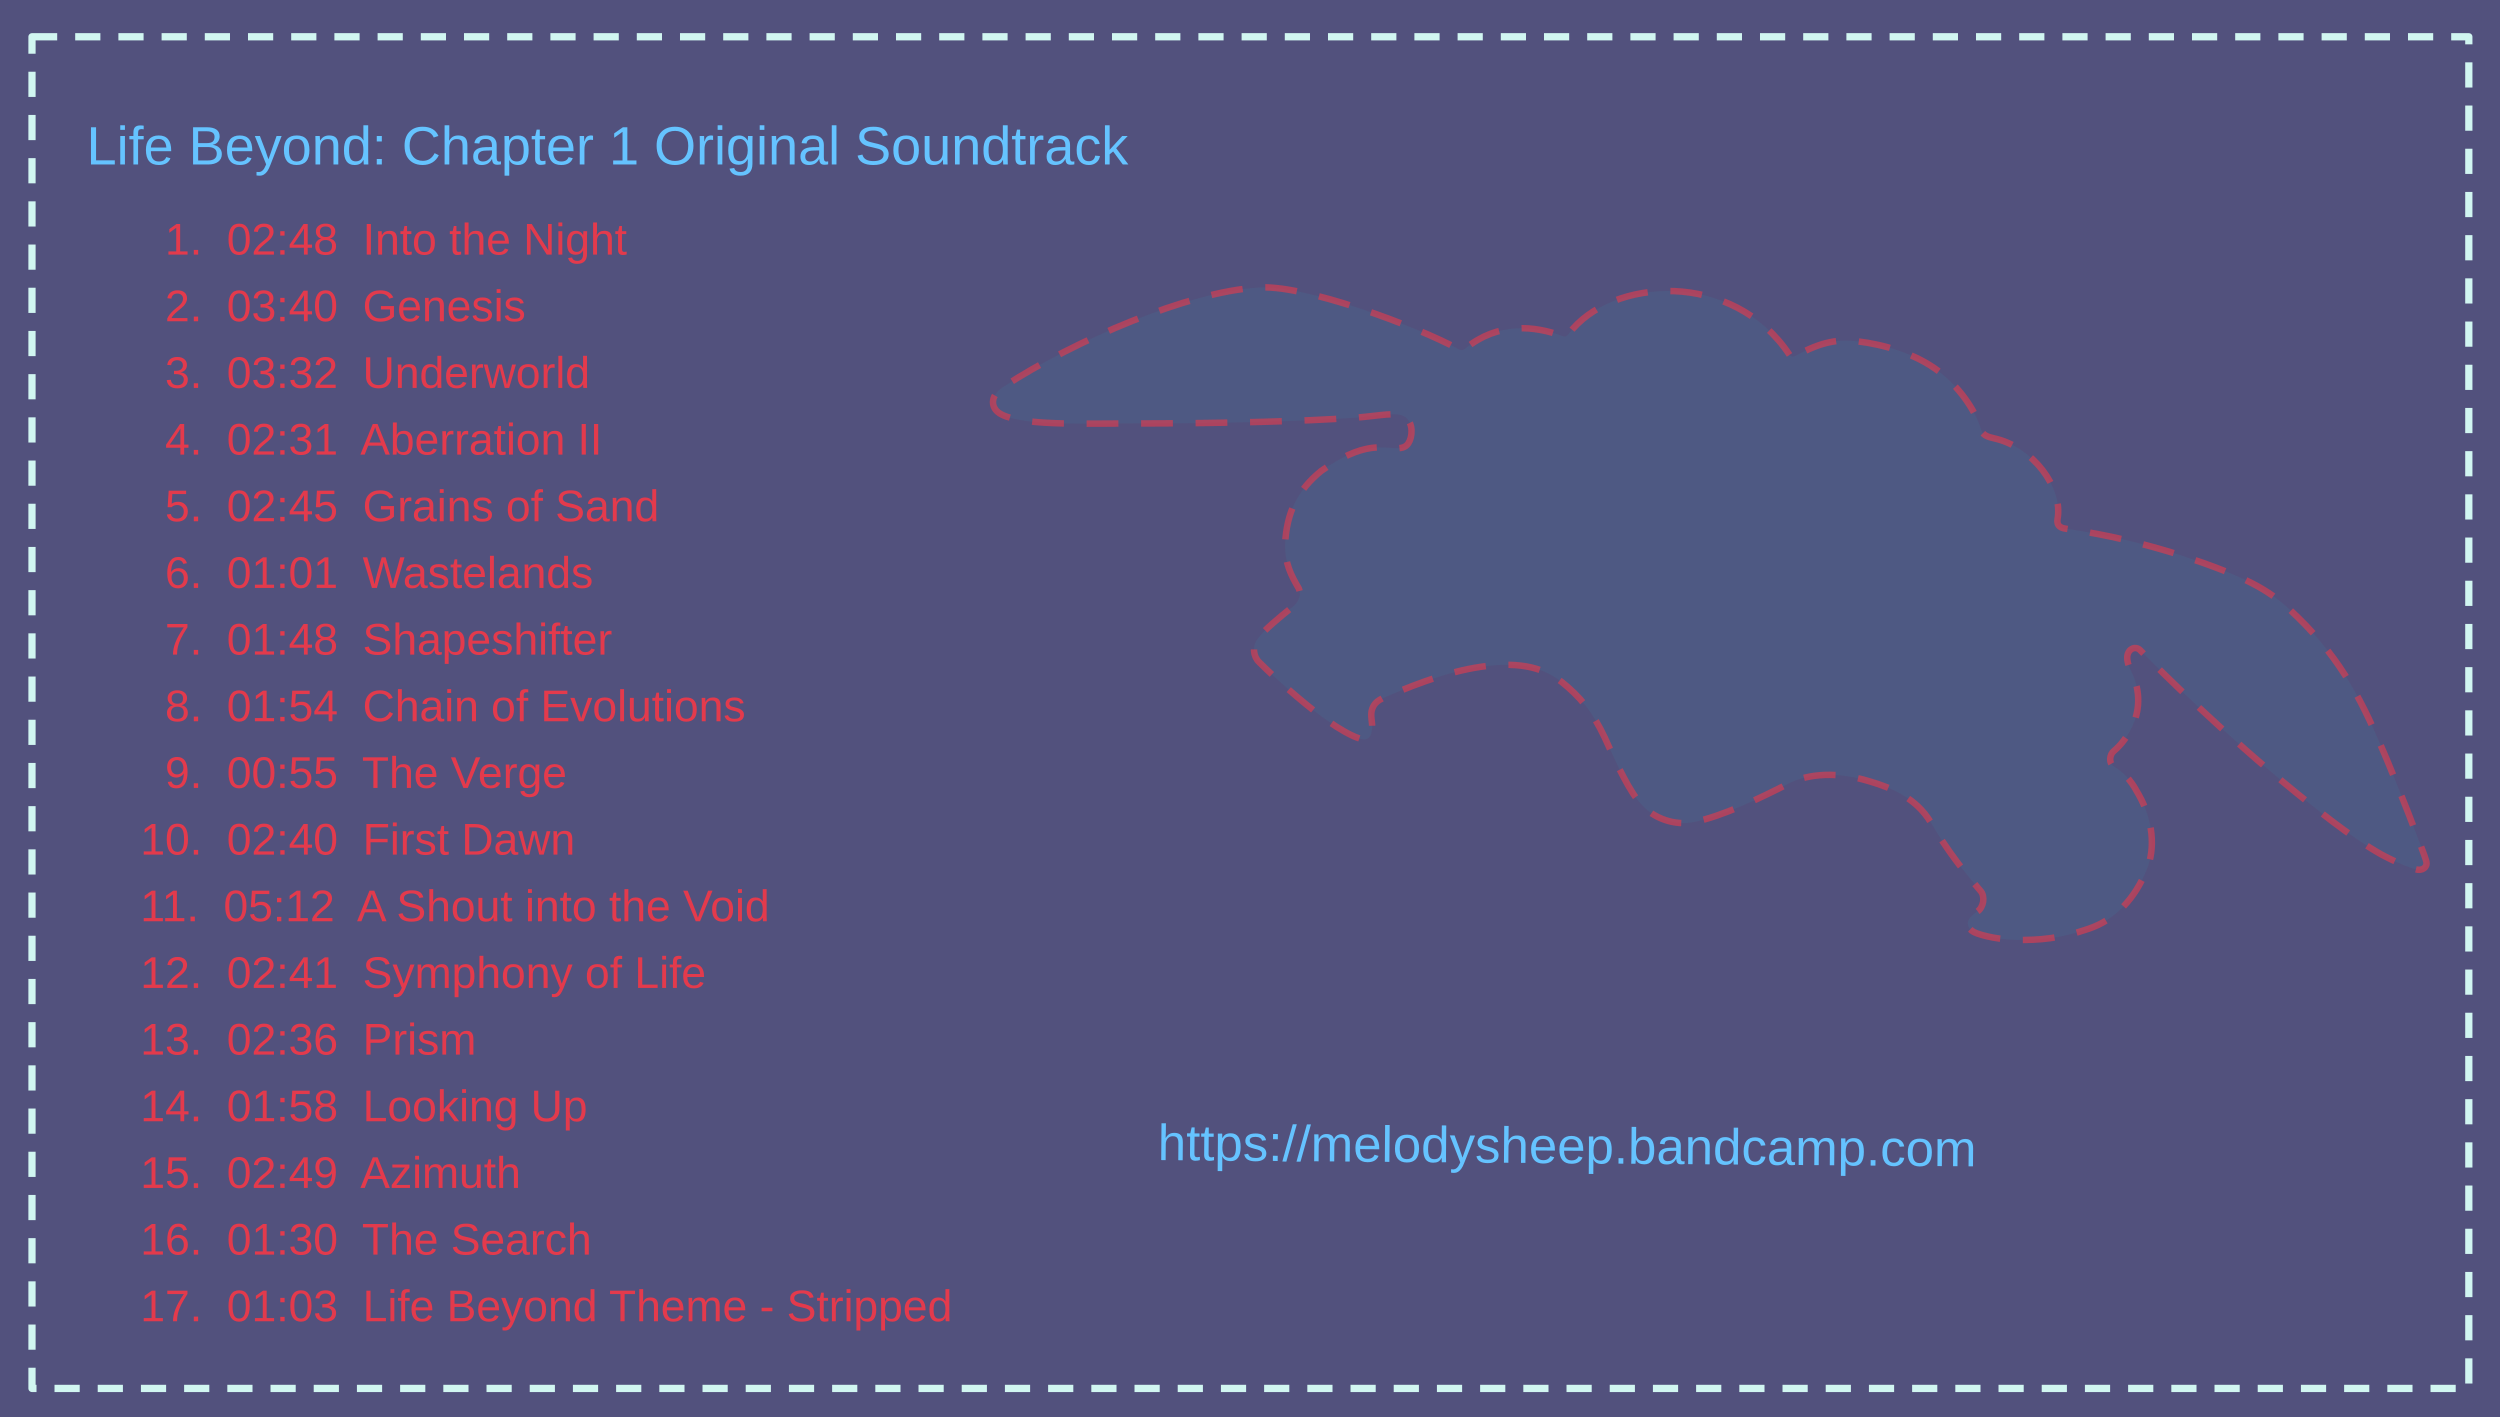
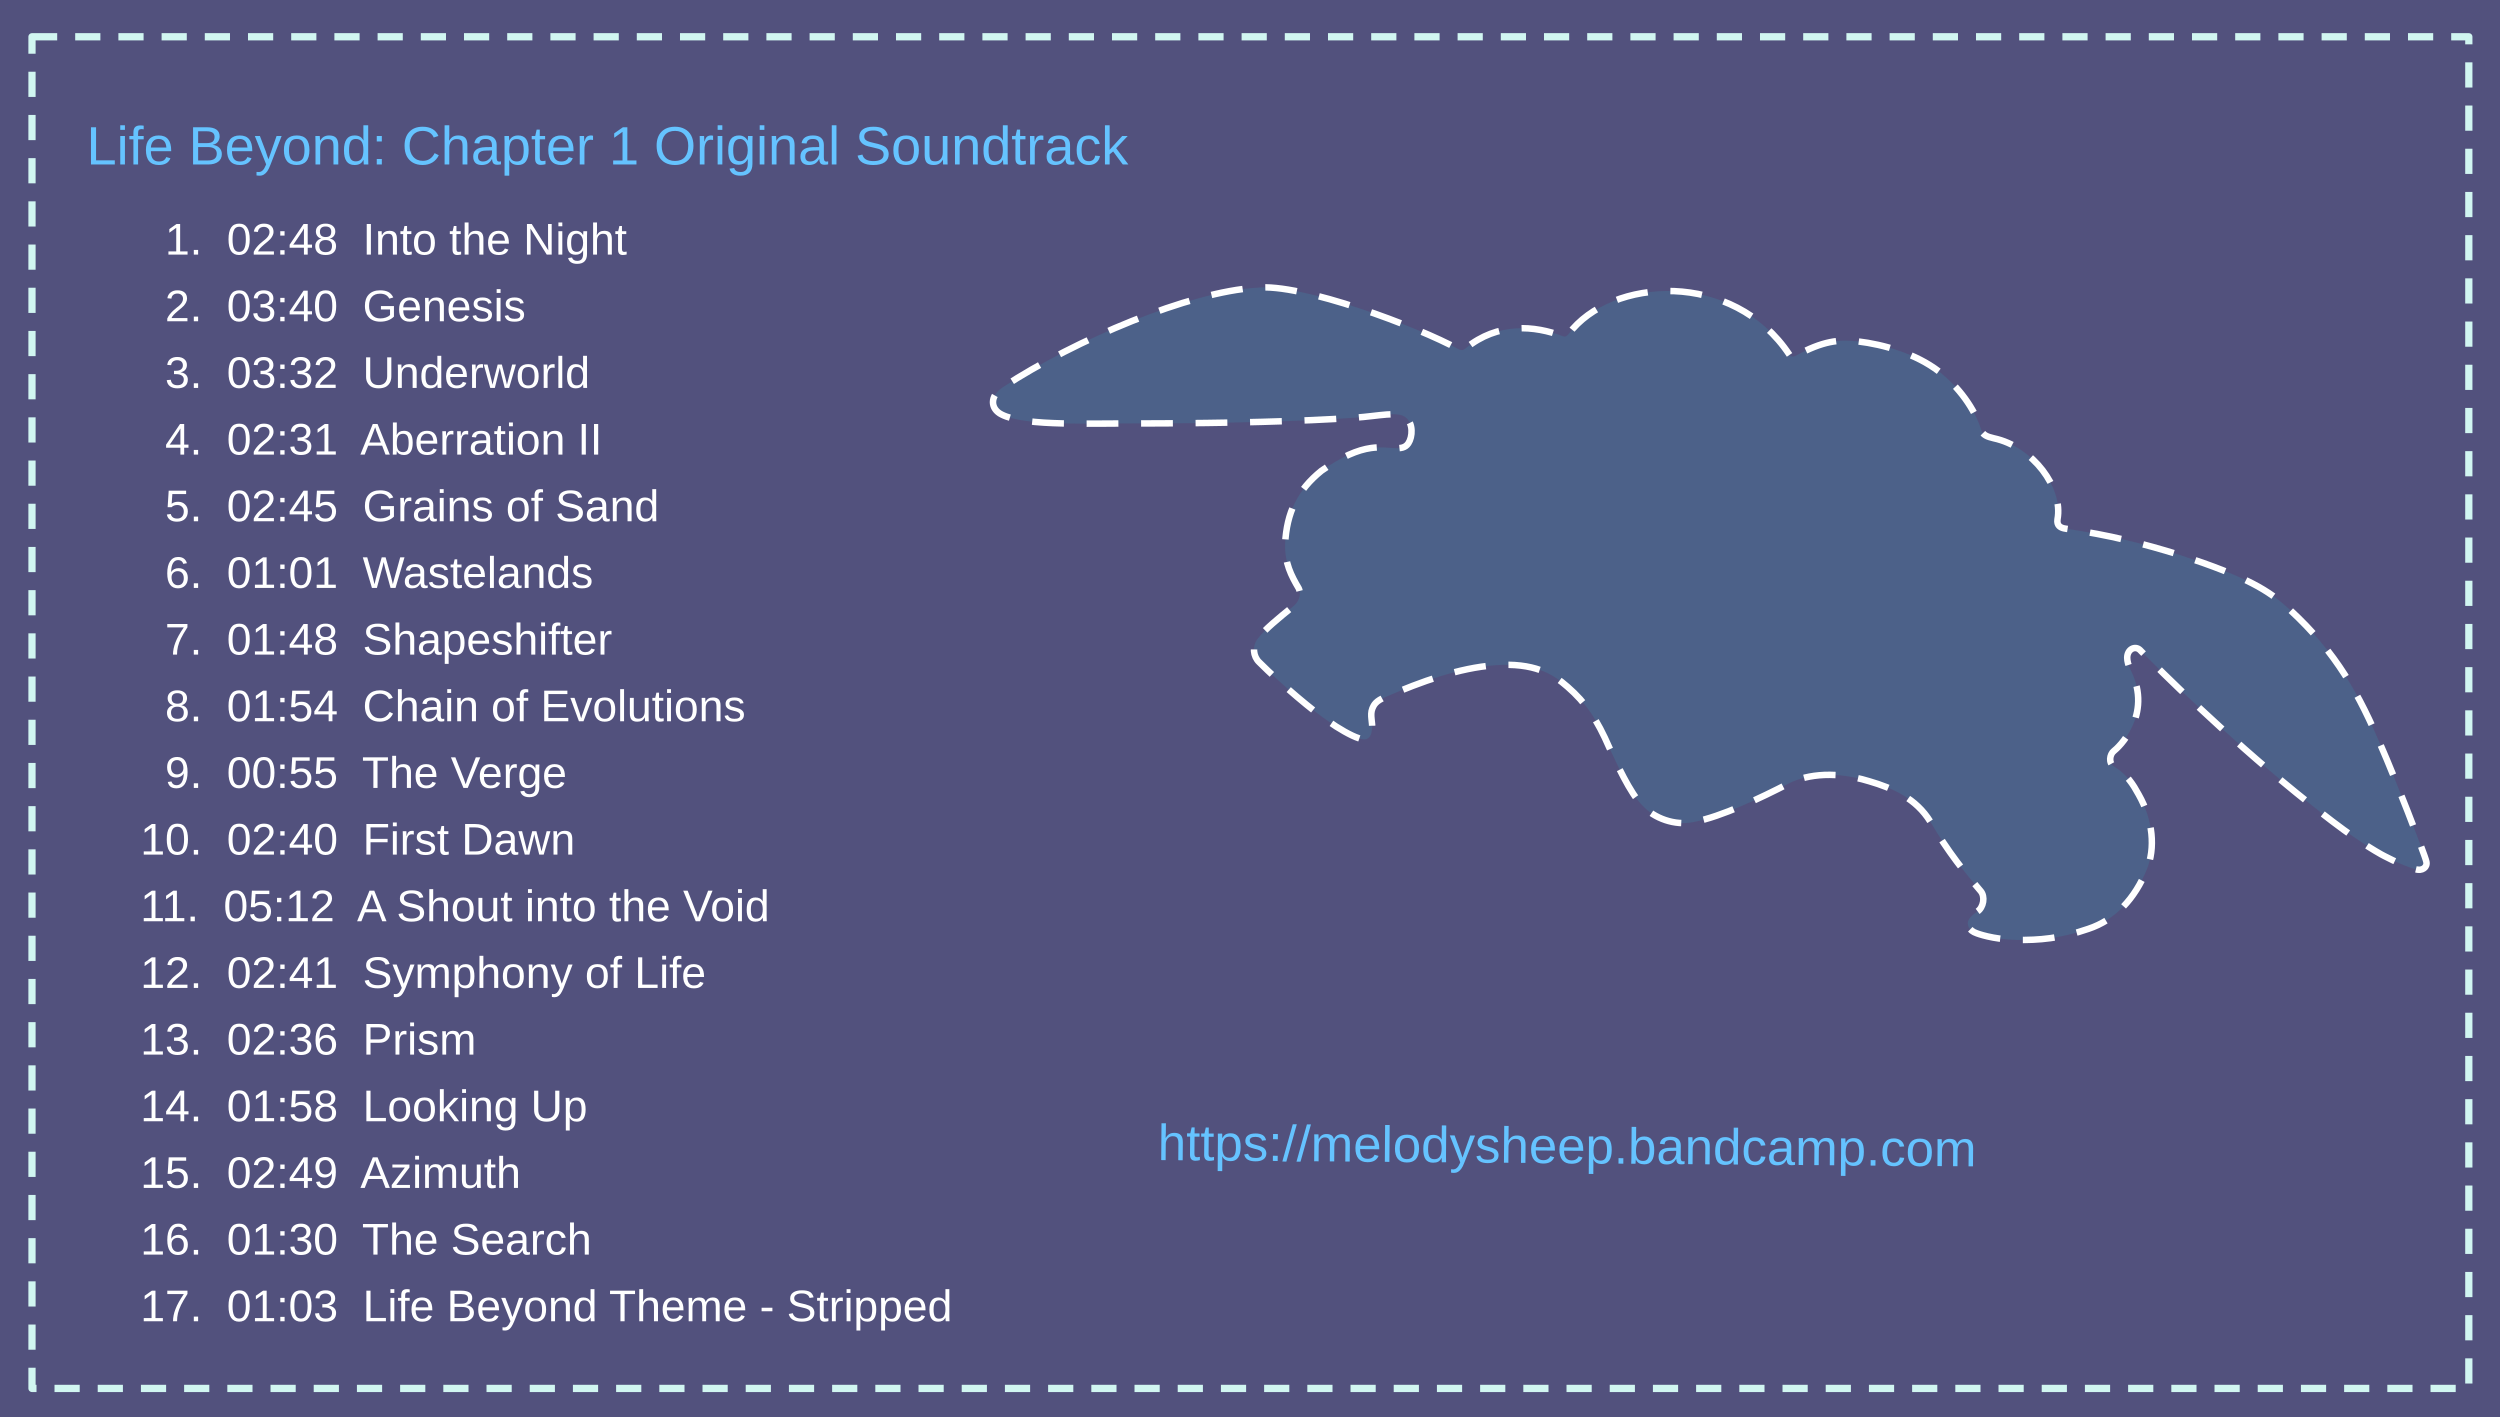
<svg xmlns="http://www.w3.org/2000/svg" id="svg843" xml:space="preserve" enable-background="new 0 0 370.4 370.4" viewBox="0 0 300 170" height="170" width="300" y="0px" x="0px" version="1.1">
  <defs id="defs847" />
  <style id="style870">
												.letters {animation: spinLeft 120s linear infinite; }
												.outerFrame { animation: spinRight 90s linear infinite; }
												.innerFrame { animation: spinRight 90s linear infinite; }
												@-webkit-keyframes spinLeft {to {stroke-dashoffset: -500;} }
												@keyframes spinLeft {to {stroke-dashoffset: -500;} }
												@-webkit-keyframes spinRight {to {stroke-dashoffset: 500;} }
												@keyframes spinRight {to {stroke-dashoffset: 500;} }
</style>
  <rect y="-4.107" x="-5.315" height="183.497" width="318.84" id="rect872" style="opacity:0.681;fill:#090748;fill-opacity:1;stroke:none;stroke-width:0.529;stroke-linecap:square;stroke-linejoin:miter;stroke-miterlimit:10;stroke-dasharray:0.741, 0.529;stroke-dashoffset:0;stroke-opacity:1;paint-order:markers stroke fill" />
  <rect style="fill:none;stroke:#d1f6f1;stroke-width:0.868;stroke-linejoin:round;stroke-miterlimit:10;stroke-dasharray:3.024, 2.16;stroke-dashoffset:0;stroke-opacity:1" id="rect1498" width="292.42" height="162.199" x="3.839" y="4.413" class="innerFrame" />
  <g id="layer1" style="display:none" transform="translate(0,-35)" />
  <g id="layer2" transform="translate(0,-35)">
	 </g>
  <animateTransform id="layer2" attributeName="transform" type="scale" begin="path826.click" dur="6" from="1" to="0" additive="sum" calcMode="spline" keyTimes="0;1" keySplines=".6  0    .4   1  " restart="whenNotActive" />
  <animateTransform id="layer2" attributeName="transform" type="translate" begin="image5567.click" dur="6" from="0,0" to="90,190" additive="sum" calcMode="spline" keyTimes="0;1" keySplines=".6  0    .4   1  " restart="whenNotActive" />
  <animateTransform id="layer2" attributeName="transform" type="rotate" begin="path826.click+3" dur="6" from="720,0,0" to="-0,0,0" additive="sum" calcMode="spline" keyTimes="0;1" keySplines="1  0    0   1  " restart="whenNotActive" />
  <animateTransform id="layer2" attributeName="transform" type="skewX" begin="path826.click" dur="6" from="0" to="75" additive="sum" calcMode="spline" keyTimes="0;1" keySplines=".6  0    .4   1  " restart="whenNotActive" />
  <animateTransform id="layer2" attributeName="transform" type="skewX" begin="path826.click+6" dur="6" from="75" to="0" additive="sum" calcMode="spline" keyTimes="0;1" keySplines=".6  0    .4   1  " restart="whenNotActive" />
  <animateTransform id="layer2" attributeName="transform" type="scale" begin="path826.click+6" dur="6" from="0" to="1" additive="sum" calcMode="spline" keyTimes="0;1" keySplines=".6  0    .4   1  " restart="whenNotActive" />
  <animateTransform id="layer2" attributeName="transform" type="translate" begin="path826.click+6" dur="3" from="750,775" to="0,0" additive="sum" calcMode="spline" keyTimes="0;1" keySplines=".5  0    .5   1  " restart="whenNotActive" />
-   <text xml:space="preserve" style="font-style:normal;font-variant:normal;font-weight:normal;font-stretch:normal;font-size:8px;line-height:1;font-family:Arial;-inkscape-font-specification:'Arial, Normal';font-variant-ligatures:normal;font-variant-caps:normal;font-variant-numeric:normal;text-align:start;letter-spacing:0px;word-spacing:0px;writing-mode:lr-tb;text-anchor:start;fill:#e33a4c;fill-opacity:1;stroke:none;stroke-width:1.419;stroke-miterlimit:2;stroke-dasharray:1.987, 1.419;stroke-dashoffset:0;stroke-opacity:1;" x="16.843" y="30.554" id="text1460-8" class="">
-     <tspan x="16.843" y="30.554" style="font-size:5.333px;line-height:0;fill:#e33a4c;fill-opacity:1;stroke:none;stroke-width:0.329;stroke-opacity:1;" id="tspan2337">  1.  02:48  Into the Night</tspan>
-     <tspan x="16.843" y="38.554" style="font-size:5.333px;line-height:0;fill:#e33a4c;fill-opacity:1;stroke:none;stroke-width:0.329;stroke-opacity:1;" id="tspan2270">  2.  03:40  Genesis</tspan>
-     <tspan x="16.843" y="46.554" style="font-size:5.333px;line-height:0;fill:#e33a4c;fill-opacity:1;stroke:none;stroke-width:0.329;stroke-opacity:1;" id="tspan2272">  3.  03:32  Underworld</tspan>
-     <tspan x="16.843" y="54.554" style="font-size:5.333px;line-height:0;fill:#e33a4c;fill-opacity:1;stroke:none;stroke-width:0.329;stroke-opacity:1;" id="tspan2274">  4.  02:31  Aberration II</tspan>
-     <tspan x="16.843" y="62.554" style="font-size:5.333px;line-height:0;fill:#e33a4c;fill-opacity:1;stroke:none;stroke-width:0.329;stroke-opacity:1;" id="tspan2276">  5.  02:45  Grains of Sand</tspan>
-     <tspan x="16.843" y="70.554" style="font-size:5.333px;line-height:0;fill:#e33a4c;fill-opacity:1;stroke:none;stroke-width:0.329;stroke-opacity:1;" id="tspan2278">  6.  01:01  Wastelands</tspan>
-     <tspan x="16.843" y="78.554" style="font-size:5.333px;line-height:0;fill:#e33a4c;fill-opacity:1;stroke:none;stroke-width:0.329;stroke-opacity:1;" id="tspan2280">  7.  01:48  Shapeshifter</tspan>
-     <tspan x="16.843" y="86.554" style="font-size:5.333px;line-height:0;fill:#e33a4c;fill-opacity:1;stroke:none;stroke-width:0.329;stroke-opacity:1;" id="tspan2282">  8.  01:54  Chain of Evolutions</tspan>
-     <tspan x="16.843" y="94.554" style="font-size:5.333px;line-height:0;fill:#e33a4c;fill-opacity:1;stroke:none;stroke-width:0.329;stroke-opacity:1;" id="tspan2284">  9.  00:55  The Verge</tspan>
-     <tspan x="16.843" y="102.554" style="font-size:5.333px;line-height:0;fill:#e33a4c;fill-opacity:1;stroke:none;stroke-width:0.329;stroke-opacity:1;" id="tspan2286">10.  02:40  First Dawn</tspan>
-     <tspan x="16.843" y="110.554" style="font-size:5.333px;line-height:0;fill:#e33a4c;fill-opacity:1;stroke:none;stroke-width:0.329;stroke-opacity:1;" id="tspan2288">11.  05:12  A Shout into the Void</tspan>
-     <tspan x="16.843" y="118.554" style="font-size:5.333px;line-height:0;fill:#e33a4c;fill-opacity:1;stroke:none;stroke-width:0.329;stroke-opacity:1;" id="tspan2290">12.  02:41  Symphony of Life</tspan>
-     <tspan x="16.843" y="126.554" style="font-size:5.333px;line-height:0;fill:#e33a4c;fill-opacity:1;stroke:none;stroke-width:0.329;stroke-opacity:1;" id="tspan2292">13.  02:36  Prism</tspan>
-     <tspan x="16.843" y="134.554" style="font-size:5.333px;line-height:0;fill:#e33a4c;fill-opacity:1;stroke:none;stroke-width:0.329;stroke-opacity:1;" id="tspan2294">14.  01:58  Looking Up</tspan>
-     <tspan x="16.843" y="142.554" style="font-size:5.333px;line-height:0;fill:#e33a4c;fill-opacity:1;stroke:none;stroke-width:0.329;stroke-opacity:1;" id="tspan2296">15.  02:49  Azimuth</tspan>
-     <tspan x="16.843" y="150.554" style="font-size:5.333px;line-height:0;fill:#e33a4c;fill-opacity:1;stroke:none;stroke-width:0.329;stroke-opacity:1;" id="tspan2298">16.  01:30  The Search</tspan>
-     <tspan x="16.843" y="158.554" style="font-size:5.333px;line-height:0;fill:#e33a4c;fill-opacity:1;stroke:none;stroke-width:0.329;stroke-opacity:1;" id="tspan2327">17.  01:03  Life Beyond Theme - Stripped</tspan>
+   <text xml:space="preserve" style="font-style:normal;font-variant:normal;font-weight:normal;font-stretch:normal;font-size:8px;line-height:1;font-family:Arial;-inkscape-font-specification:'Arial, Normal';font-variant-ligatures:normal;font-variant-caps:normal;font-variant-numeric:normal;text-align:start;letter-spacing:0px;word-spacing:0px;writing-mode:lr-tb;text-anchor:start;fill:#ffffff;fill-opacity:1;stroke:none;stroke-width:1.419;stroke-miterlimit:2;stroke-dasharray:1.987, 1.419;stroke-dashoffset:0;stroke-opacity:1;" x="16.843" y="30.554" id="text1460-8" class="">
+     <tspan x="16.843" y="30.554" style="font-size:5.333px;line-height:0;fill:#ffffff;fill-opacity:1;stroke:none;stroke-width:0.329;stroke-opacity:1;" id="tspan2337">  1.  02:48  Into the Night</tspan>
+     <tspan x="16.843" y="38.554" style="font-size:5.333px;line-height:0;fill:#ffffff;fill-opacity:1;stroke:none;stroke-width:0.329;stroke-opacity:1;" id="tspan2270">  2.  03:40  Genesis</tspan>
+     <tspan x="16.843" y="46.554" style="font-size:5.333px;line-height:0;fill:#ffffff;fill-opacity:1;stroke:none;stroke-width:0.329;stroke-opacity:1;" id="tspan2272">  3.  03:32  Underworld</tspan>
+     <tspan x="16.843" y="54.554" style="font-size:5.333px;line-height:0;fill:#ffffff;fill-opacity:1;stroke:none;stroke-width:0.329;stroke-opacity:1;" id="tspan2274">  4.  02:31  Aberration II</tspan>
+     <tspan x="16.843" y="62.554" style="font-size:5.333px;line-height:0;fill:#ffffff;fill-opacity:1;stroke:none;stroke-width:0.329;stroke-opacity:1;" id="tspan2276">  5.  02:45  Grains of Sand</tspan>
+     <tspan x="16.843" y="70.554" style="font-size:5.333px;line-height:0;fill:#ffffff;fill-opacity:1;stroke:none;stroke-width:0.329;stroke-opacity:1;" id="tspan2278">  6.  01:01  Wastelands</tspan>
+     <tspan x="16.843" y="78.554" style="font-size:5.333px;line-height:0;fill:#ffffff;fill-opacity:1;stroke:none;stroke-width:0.329;stroke-opacity:1;" id="tspan2280">  7.  01:48  Shapeshifter</tspan>
+     <tspan x="16.843" y="86.554" style="font-size:5.333px;line-height:0;fill:#ffffff;fill-opacity:1;stroke:none;stroke-width:0.329;stroke-opacity:1;" id="tspan2282">  8.  01:54  Chain of Evolutions</tspan>
+     <tspan x="16.843" y="94.554" style="font-size:5.333px;line-height:0;fill:#ffffff;fill-opacity:1;stroke:none;stroke-width:0.329;stroke-opacity:1;" id="tspan2284">  9.  00:55  The Verge</tspan>
+     <tspan x="16.843" y="102.554" style="font-size:5.333px;line-height:0;fill:#ffffff;fill-opacity:1;stroke:none;stroke-width:0.329;stroke-opacity:1;" id="tspan2286">10.  02:40  First Dawn</tspan>
+     <tspan x="16.843" y="110.554" style="font-size:5.333px;line-height:0;fill:#ffffff;fill-opacity:1;stroke:none;stroke-width:0.329;stroke-opacity:1;" id="tspan2288">11.  05:12  A Shout into the Void</tspan>
+     <tspan x="16.843" y="118.554" style="font-size:5.333px;line-height:0;fill:#ffffff;fill-opacity:1;stroke:none;stroke-width:0.329;stroke-opacity:1;" id="tspan2290">12.  02:41  Symphony of Life</tspan>
+     <tspan x="16.843" y="126.554" style="font-size:5.333px;line-height:0;fill:#ffffff;fill-opacity:1;stroke:none;stroke-width:0.329;stroke-opacity:1;" id="tspan2292">13.  02:36  Prism</tspan>
+     <tspan x="16.843" y="134.554" style="font-size:5.333px;line-height:0;fill:#ffffff;fill-opacity:1;stroke:none;stroke-width:0.329;stroke-opacity:1;" id="tspan2294">14.  01:58  Looking Up</tspan>
+     <tspan x="16.843" y="142.554" style="font-size:5.333px;line-height:0;fill:#ffffff;fill-opacity:1;stroke:none;stroke-width:0.329;stroke-opacity:1;" id="tspan2296">15.  02:49  Azimuth</tspan>
+     <tspan x="16.843" y="150.554" style="font-size:5.333px;line-height:0;fill:#ffffff;fill-opacity:1;stroke:none;stroke-width:0.329;stroke-opacity:1;" id="tspan2298">16.  01:30  The Search</tspan>
+     <tspan x="16.843" y="158.554" style="font-size:5.333px;line-height:0;fill:#ffffff;fill-opacity:1;stroke:none;stroke-width:0.329;stroke-opacity:1;" id="tspan2327">17.  01:03  Life Beyond Theme - Stripped</tspan>
  </text>
-   <path style="font-size:20.91px;fill:#437798;fill-opacity:.22;stroke:#e33a4c;stroke-width:0.778;stroke-miterlimit:2;stroke-dasharray:3.814, 2.724;stroke-dashoffset:0;stroke-opacity:.62" d="m 214.744,42.586 c -6.746,-10.21 -21.389,-9.371 -26.535,-2.48 -0.132,0.176 -0.363,0.356 -0.623,0.254 -3.454,-1.298 -7.839,-1.73 -11.732,1.456 -0.37,0.303 -0.613,0.191 -0.871,0.063 -4.73,-2.617 -18.878,-7.966 -24.232,-7.347 -7.93,0.446 -21.686,6.219 -30.374,11.91 -1.664,1.097 -1.528,2.634 -0.177,3.303 2.861,1.465 10.821,1.024 17.729,1.065 9.173,-0.018 18.496,-0.248 24.634,-0.683 3.033,-0.215 5.188,-0.803 6.117,-0.037 0.932,0.709 0.836,2.337 0.321,3.111 -0.747,1.107 -2.215,0.235 -4.497,0.564 -1.581,0.228 -3.486,1.009 -5.931,2.728 -2.862,2.316 -4.174,4.997 -4.361,8.807 -0.052,2.244 0.738,3.786 1.631,5.293 0.44,0.966 -0.228,1.836 -0.651,2.159 -1.826,1.481 -3.404,2.77 -4.241,3.86 -0.727,0.903 -0.567,2.17 0.151,2.851 2.668,2.678 6.677,6.033 8.284,7.073 1.181,0.862 2.808,1.783 3.656,2.046 0.754,0.31 1.475,0.185 1.582,-0.988 0.159,-0.881 -0.288,-1.722 0.068,-2.601 0.167,-0.361 0.352,-0.888 1.657,-1.388 4.164,-1.801 8.724,-3.462 13.041,-3.777 4.688,-0.336 6.953,1.034 8.717,2.592 2.21,1.927 3.534,3.898 5.027,7.332 0.733,1.58 2.509,5.535 3.975,6.919 1.338,1.507 3.869,2.447 6.086,1.982 3.408,-0.651 8.198,-2.956 11.397,-4.607 1.623,-0.851 5.003,-1.745 9.715,-0.296 2.794,0.816 5.619,2.044 7.342,4.864 2.069,3.562 4.289,6.294 6.017,8.297 0.586,0.649 0.378,2.004 -0.417,2.501 -0.443,0.284 -0.812,0.607 -0.983,0.915 -0.331,0.548 -0.051,1.342 0.958,1.673 0,0 1.872,0.733 4.749,0.791 2.709,0.043 5.3,-0.168 8.632,-1.329 3.251,-1.072 5.601,-3.671 7.006,-7.116 1.052,-2.529 0.762,-5.944 -0.97,-8.997 -0.655,-1.195 -1.4,-2.426 -2.948,-3.364 -0.715,-0.394 -0.528,-1.484 -0.029,-1.864 0.489,-0.362 4.73,-4.259 2.028,-9.694 -0.299,-0.559 -0.426,-1.109 -0.428,-1.494 0.003,-1.025 0.933,-1.479 1.518,-0.95 2.705,2.76 10.046,10.036 18.741,17.131 1.939,1.537 6.244,5.17 10.225,7.413 0,0 2.281,1.256 4.012,1.755 0.922,0.328 1.57,-0.24 1.398,-0.895 -0.124,-0.708 -4.061,-10.772 -5.312,-13.582 -2.767,-6.552 -5.481,-11.481 -11.027,-16.6 -2.561,-2.383 -5.163,-3.955 -13.282,-6.624 -4.342,-1.348 -8.403,-2.378 -13.658,-3.139 -0.597,-0.082 -1.091,-0.335 -0.98,-1.115 0.711,-3.781 -2.94,-8.727 -7.657,-9.737 -0.819,-0.185 -1.321,-0.413 -1.484,-0.97 -0.78,-2.578 -2.74,-5.215 -5.081,-7.043 -2.79,-2.143 -6.615,-3.237 -9.765,-3.614 -2.231,-0.25 -4.174,-0.061 -7.457,1.748 -0.243,0.134 -0.561,0.101 -0.712,-0.127 z" id="path826" class="letters" />
+   <path style="font-size:20.91px;fill:#437798;fill-opacity:.42;stroke:#ffffff;stroke-width:0.778;stroke-miterlimit:2;stroke-dasharray:3.814, 2.724;stroke-dashoffset:0;stroke-opacity:1" d="m 214.744,42.586 c -6.746,-10.21 -21.389,-9.371 -26.535,-2.48 -0.132,0.176 -0.363,0.356 -0.623,0.254 -3.454,-1.298 -7.839,-1.73 -11.732,1.456 -0.37,0.303 -0.613,0.191 -0.871,0.063 -4.73,-2.617 -18.878,-7.966 -24.232,-7.347 -7.93,0.446 -21.686,6.219 -30.374,11.91 -1.664,1.097 -1.528,2.634 -0.177,3.303 2.861,1.465 10.821,1.024 17.729,1.065 9.173,-0.018 18.496,-0.248 24.634,-0.683 3.033,-0.215 5.188,-0.803 6.117,-0.037 0.932,0.709 0.836,2.337 0.321,3.111 -0.747,1.107 -2.215,0.235 -4.497,0.564 -1.581,0.228 -3.486,1.009 -5.931,2.728 -2.862,2.316 -4.174,4.997 -4.361,8.807 -0.052,2.244 0.738,3.786 1.631,5.293 0.44,0.966 -0.228,1.836 -0.651,2.159 -1.826,1.481 -3.404,2.77 -4.241,3.86 -0.727,0.903 -0.567,2.17 0.151,2.851 2.668,2.678 6.677,6.033 8.284,7.073 1.181,0.862 2.808,1.783 3.656,2.046 0.754,0.31 1.475,0.185 1.582,-0.988 0.159,-0.881 -0.288,-1.722 0.068,-2.601 0.167,-0.361 0.352,-0.888 1.657,-1.388 4.164,-1.801 8.724,-3.462 13.041,-3.777 4.688,-0.336 6.953,1.034 8.717,2.592 2.21,1.927 3.534,3.898 5.027,7.332 0.733,1.58 2.509,5.535 3.975,6.919 1.338,1.507 3.869,2.447 6.086,1.982 3.408,-0.651 8.198,-2.956 11.397,-4.607 1.623,-0.851 5.003,-1.745 9.715,-0.296 2.794,0.816 5.619,2.044 7.342,4.864 2.069,3.562 4.289,6.294 6.017,8.297 0.586,0.649 0.378,2.004 -0.417,2.501 -0.443,0.284 -0.812,0.607 -0.983,0.915 -0.331,0.548 -0.051,1.342 0.958,1.673 0,0 1.872,0.733 4.749,0.791 2.709,0.043 5.3,-0.168 8.632,-1.329 3.251,-1.072 5.601,-3.671 7.006,-7.116 1.052,-2.529 0.762,-5.944 -0.97,-8.997 -0.655,-1.195 -1.4,-2.426 -2.948,-3.364 -0.715,-0.394 -0.528,-1.484 -0.029,-1.864 0.489,-0.362 4.73,-4.259 2.028,-9.694 -0.299,-0.559 -0.426,-1.109 -0.428,-1.494 0.003,-1.025 0.933,-1.479 1.518,-0.95 2.705,2.76 10.046,10.036 18.741,17.131 1.939,1.537 6.244,5.17 10.225,7.413 0,0 2.281,1.256 4.012,1.755 0.922,0.328 1.57,-0.24 1.398,-0.895 -0.124,-0.708 -4.061,-10.772 -5.312,-13.582 -2.767,-6.552 -5.481,-11.481 -11.027,-16.6 -2.561,-2.383 -5.163,-3.955 -13.282,-6.624 -4.342,-1.348 -8.403,-2.378 -13.658,-3.139 -0.597,-0.082 -1.091,-0.335 -0.98,-1.115 0.711,-3.781 -2.94,-8.727 -7.657,-9.737 -0.819,-0.185 -1.321,-0.413 -1.484,-0.97 -0.78,-2.578 -2.74,-5.215 -5.081,-7.043 -2.79,-2.143 -6.615,-3.237 -9.765,-3.614 -2.231,-0.25 -4.174,-0.061 -7.457,1.748 -0.243,0.134 -0.561,0.101 -0.712,-0.127 z" id="path826" class="letters" />
  <text xml:space="preserve" style="font-style:normal;font-variant:normal;font-weight:normal;font-stretch:normal;font-size:20.384px;line-height:1.25;font-family:Arial;-inkscape-font-specification:'Arial, Normal';font-variant-ligatures:normal;font-variant-caps:normal;font-variant-numeric:normal;text-align:start;letter-spacing:0px;word-spacing:0px;writing-mode:lr-tb;text-anchor:start;fill:#4d4c7a;fill-opacity:1;stroke:none;stroke-width:0.764" x="139.991" y="138.133" id="text2331" transform="rotate(0.4417644)">
    <tspan id="tspan2329" x="139.991" y="138.133" style="font-size:6.115px;fill:#65c3ff;fill-opacity:1;stroke-width:0.764">https://melodysheep.bandcamp.com</tspan>
  </text>
  <text xml:space="preserve" style="font-style:normal;font-variant:normal;font-weight:normal;font-stretch:normal;font-size:26.667px;line-height:1.25;font-family:Arial;-inkscape-font-specification:'Arial, Normal';font-variant-ligatures:normal;font-variant-caps:normal;font-variant-numeric:normal;text-align:start;letter-spacing:0px;word-spacing:0px;writing-mode:lr-tb;text-anchor:start;fill:#000000;fill-opacity:1;stroke:none" x="58.036" y="26.182" id="text2361">
    <tspan id="tspan2359" x="58.036" y="50.202" />
  </text>
-   <text xml:space="preserve" style="font-style:normal;font-variant:normal;font-weight:normal;font-stretch:normal;font-size:6.48px;line-height:1.25;font-family:Arial;-inkscape-font-specification:'Arial, Normal';font-variant-ligatures:normal;font-variant-caps:normal;font-variant-numeric:normal;text-align:start;letter-spacing:0px;word-spacing:0px;writing-mode:lr-tb;text-anchor:start;fill:#e33a4c;fill-opacity:1;stroke:none;stroke-width:0.243;" x="10.388" y="19.739" id="text2365">
+   <text xml:space="preserve" style="font-style:normal;font-variant:normal;font-weight:normal;font-stretch:normal;font-size:6.48px;line-height:1.25;font-family:Arial;-inkscape-font-specification:'Arial, Normal';font-variant-ligatures:normal;font-variant-caps:normal;font-variant-numeric:normal;text-align:start;letter-spacing:0px;word-spacing:0px;writing-mode:lr-tb;text-anchor:start;fill:#ffffff;fill-opacity:1;stroke:none;stroke-width:0.243;" x="10.388" y="19.739" id="text2365">
    <tspan id="tspan2363" x="10.388" y="19.739" style="fill:#65c3ff;fill-opacity:1;stroke-width:0.243;">Life Beyond: Chapter 1 Original Soundtrack</tspan>
  </text>
</svg>
